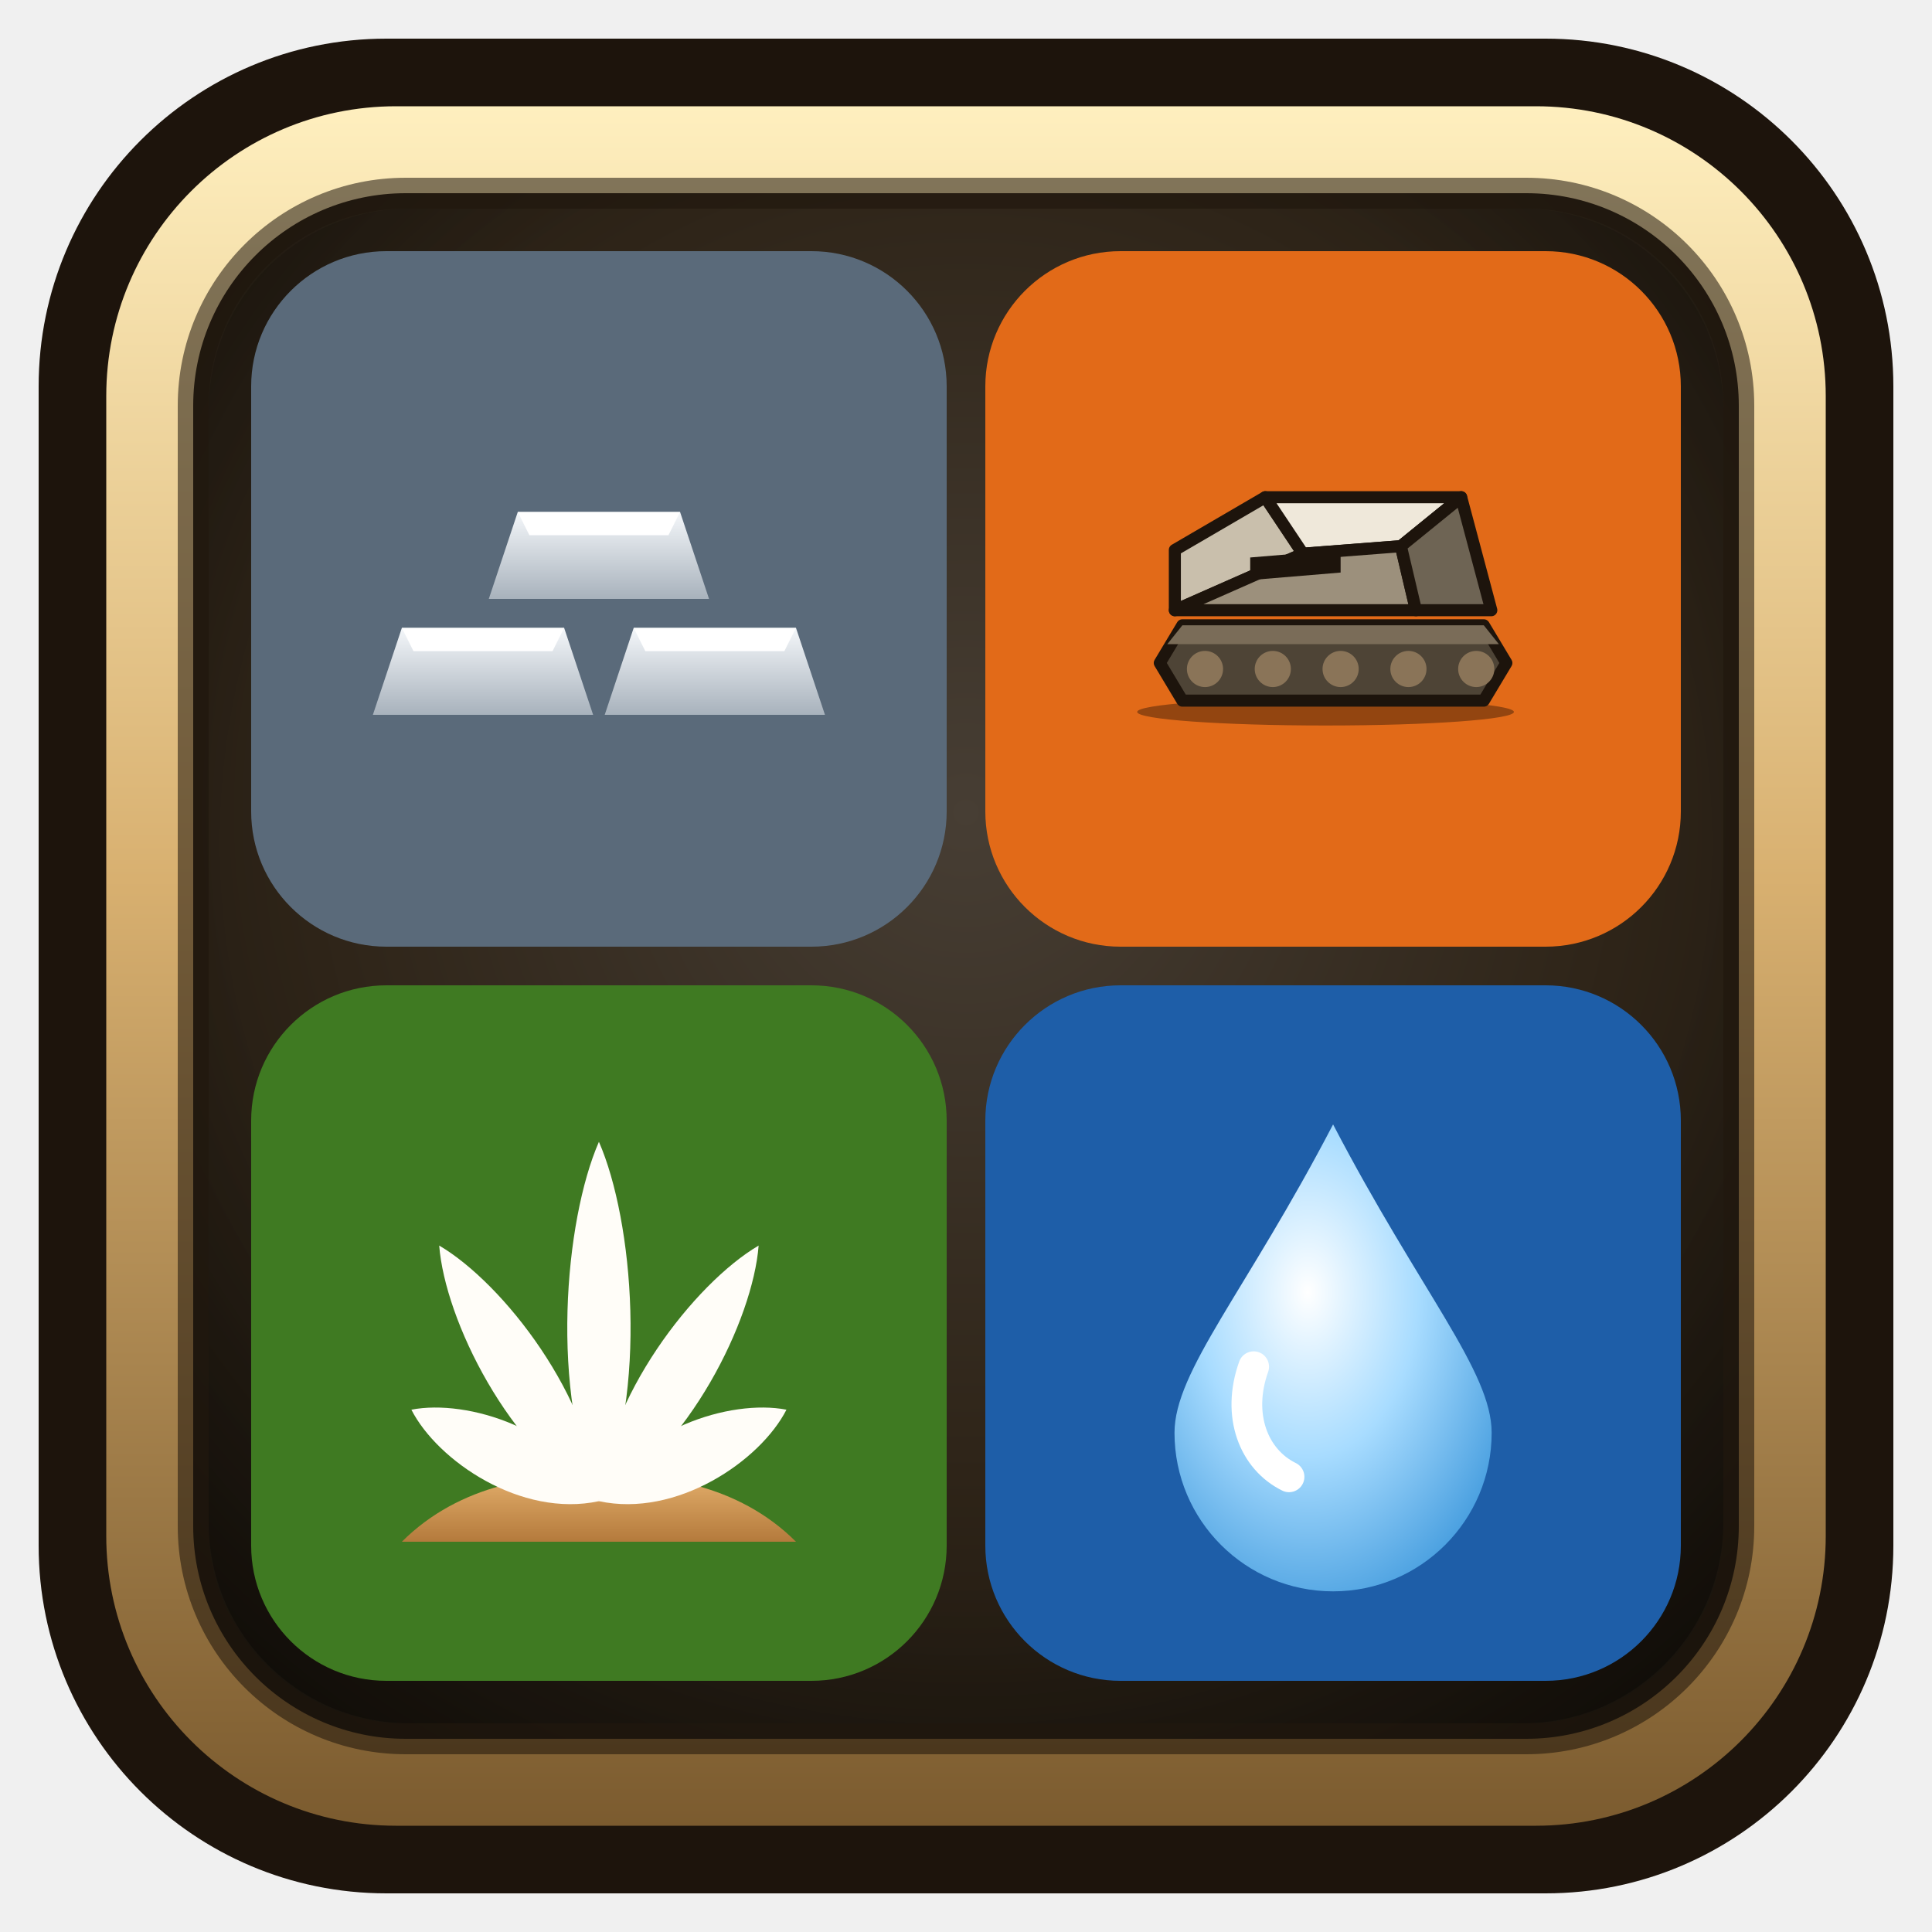
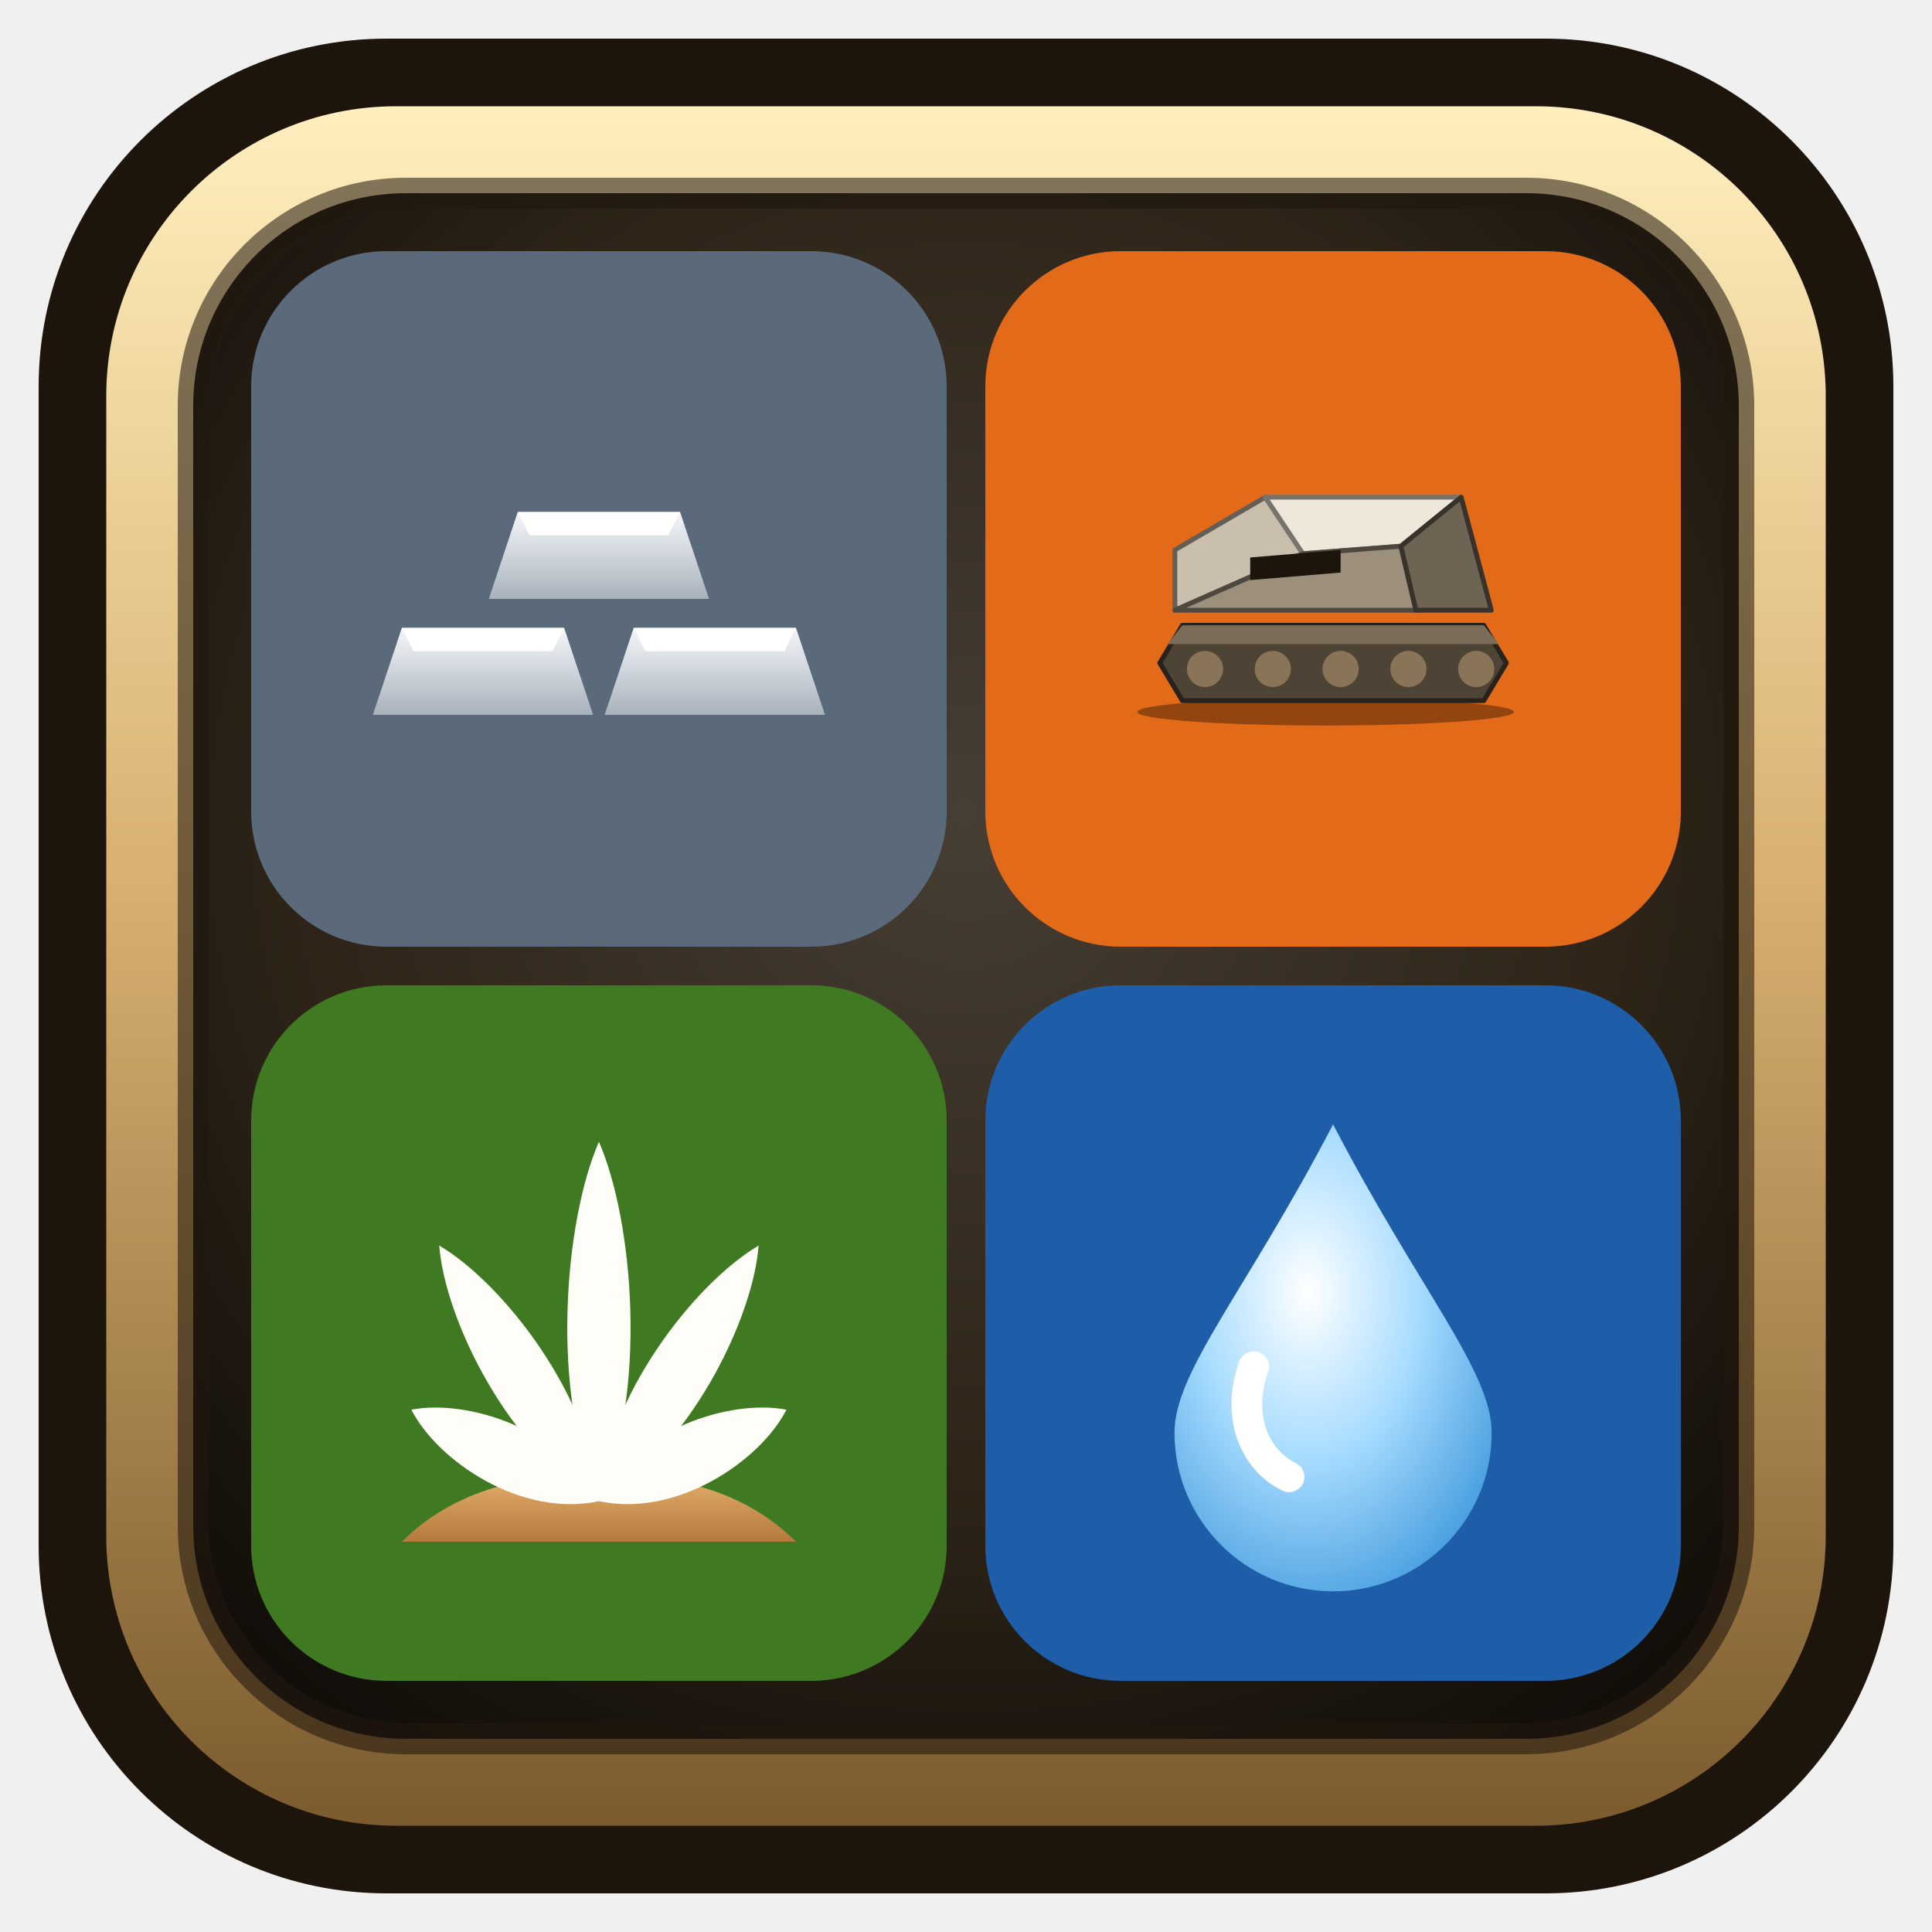
<svg xmlns="http://www.w3.org/2000/svg" viewBox="0 0 100 100" width="100" height="100">
  <defs>
    <linearGradient id="p0" x1="0" y1="0" x2="0" y2="1">
      <stop offset="0.00" stop-color="#e2ad6a" />
      <stop offset="1.00" stop-color="#b47a3c" />
    </linearGradient>
    <radialGradient id="p1" cx="42%" cy="36%" r="70%">
      <stop offset="0.00" stop-color="#ffffff" />
      <stop offset="0.50" stop-color="#a8dcff" />
      <stop offset="1.00" stop-color="#4aa0e0" />
    </radialGradient>
  </defs>
  <g transform="translate(0.0,0.0) scale(1)">
    <defs>
      <radialGradient id="res-any-standard-face" cx=".5" cy=".4" r=".72">
        <stop offset="0" stop-color="#473e34" />
        <stop offset=".6" stop-color="#2e2418" />
        <stop offset="1" stop-color="#19140d" />
      </radialGradient>
      <linearGradient id="res-any-standard-rim" x1="0" y1="0" x2="0" y2="1">
        <stop offset="0" stop-color="#fff0c0" />
        <stop offset=".45" stop-color="#d8b070" />
        <stop offset="1" stop-color="#7a5a2e" />
      </linearGradient>
      <radialGradient id="res-any-standard-inner" cx=".5" cy=".42" r=".7">
        <stop offset=".68" stop-color="#000" stop-opacity="0" />
        <stop offset="1" stop-color="#000" stop-opacity=".3" />
      </radialGradient>
    </defs>
    <rect x="2" y="2" width="96" height="96" rx="18" fill="#1d140c" />
    <rect x="5.5" y="5.5" width="89" height="89" rx="15" fill="url(#res-any-standard-rim)" />
    <rect x="10" y="10" width="80" height="80" rx="11" fill="url(#res-any-standard-face)" stroke="#1d140c" stroke-opacity=".55" stroke-width="1.6" />
    <rect x="10.8" y="10.8" width="78.4" height="78.4" rx="10.4" fill="url(#res-any-standard-inner)" />
    <rect x="13" y="13" width="36" height="36" rx="7" fill="#5a6a7a" />
    <g transform="translate(16 16) scale(.3)">
      <defs>
        <linearGradient id="as-pl-front" x1="0" y1="0" x2="0" y2="1">
          <stop offset="0" stop-color="#f4f7fa" />
          <stop offset="1" stop-color="#a8b2bc" />
        </linearGradient>
      </defs>
      <path d="M11 70L16 55H44L49 70Z" fill="url(#as-pl-front)" />
      <path d="M16 55H44L42 59H18Z" fill="#ffffff" />
      <path d="M51 70L56 55H84L89 70Z" fill="url(#as-pl-front)" />
      <path d="M56 55H84L82 59H58Z" fill="#ffffff" />
      <path d="M31 50L36 35H64L69 50Z" fill="url(#as-pl-front)" />
      <path d="M36 35H64L62 39H38Z" fill="#ffffff" />
    </g>
    <rect x="51" y="13" width="36" height="36" rx="7" fill="#e26a18" />
    <g transform="translate(54 16) scale(.3)">
      <g transform="translate(50 50) scale(1.3) translate(-51 -56)">
        <ellipse cx="50" cy="71" rx="25" ry="1.8" fill="#000" opacity=".35" />
-         <polygon points="30,57.5 30,49.5 42,42.5 47,50" fill="#c9bfac" stroke="#1d140c" stroke-width="1.6" stroke-linejoin="round" />
-         <polygon points="42,42.5 68,42.5 60,49 47,50" fill="#efe8da" stroke="#1d140c" stroke-width="1.6" stroke-linejoin="round" />
-         <polygon points="47,50 60,49 62,57.5 30,57.5" fill="#9c907c" stroke="#1d140c" stroke-width="1.6" stroke-linejoin="round" />
-         <polygon points="60,49 68,42.5 72,57.5 62,57.5" fill="#6e6454" stroke="#1d140c" stroke-width="1.6" stroke-linejoin="round" />
+         <polygon points="30,57.5 30,49.5 42,42.5 47,50" fill="#c9bfac" stroke="#645f56" stroke-width="0.64" stroke-linejoin="round" />
+         <polygon points="42,42.5 68,42.5 60,49 47,50" fill="#efe8da" stroke="#77746d" stroke-width="0.64" stroke-linejoin="round" />
+         <polygon points="47,50 60,49 62,57.5 30,57.5" fill="#9c907c" stroke="#4e483e" stroke-width="0.64" stroke-linejoin="round" />
+         <polygon points="60,49 68,42.5 72,57.5 62,57.5" fill="#6e6454" stroke="#37322a" stroke-width="0.64" stroke-linejoin="round" />
        <polygon points="40,50.5 52,49.5 52,52.5 40,53.5" fill="#1d140c" />
-         <polygon points="28,64.5 31,59.5 71,59.5 74,64.5 71,69.5 31,69.5" fill="#4e4436" stroke="#1d140c" stroke-width="1.6" stroke-linejoin="round" />
+         <polygon points="28,64.5 31,59.5 71,59.5 74,64.5 71,69.5 31,69.5" fill="#4e4436" stroke="#27221b" stroke-width="0.64" stroke-linejoin="round" />
        <polygon points="31,59.5 71,59.5 73,62 29,62" fill="#7a6c58" />
        <circle cx="34" cy="65.3" r="2.4" fill="#8a7458" />
        <circle cx="43" cy="65.3" r="2.4" fill="#8a7458" />
        <circle cx="52" cy="65.3" r="2.4" fill="#8a7458" />
        <circle cx="61" cy="65.3" r="2.4" fill="#8a7458" />
        <circle cx="70" cy="65.3" r="2.4" fill="#8a7458" />
      </g>
    </g>
    <rect x="13" y="51" width="36" height="36" rx="7" fill="#3f7a22" />
    <g transform="translate(16 54) scale(.3)">
      <path d="M16 86C26 76 40 74 50 75C60 74 74 76 84 86Z" fill="url(#p0)" />
      <path transform="translate(50 79) rotate(-64)" d="M0 0C8.5 -10.8 5.95 -28.1 0 -36C-5.95 -28.1 -8.5 -10.8 0 0Z" fill="#fffdf8" />
      <path transform="translate(50 79) rotate(-32)" d="M0 0C8.5 -15.6 5.95 -40.6 0 -52C-5.95 -40.6 -8.5 -15.6 0 0Z" fill="#fffdf8" />
      <path transform="translate(50 79) rotate(0)" d="M0 0C8.5 -18.6 5.95 -48.4 0 -62C-5.95 -48.4 -8.5 -18.6 0 0Z" fill="#fffdf8" />
      <path transform="translate(50 79) rotate(32)" d="M0 0C8.5 -15.6 5.95 -40.6 0 -52C-5.95 -40.6 -8.5 -15.6 0 0Z" fill="#fffdf8" />
      <path transform="translate(50 79) rotate(64)" d="M0 0C8.5 -10.8 5.95 -28.1 0 -36C-5.95 -28.1 -8.5 -10.8 0 0Z" fill="#fffdf8" />
    </g>
    <rect x="51" y="51" width="36" height="36" rx="7" fill="#1e5ea8" />
    <g transform="translate(54 54) scale(.3)">
      <path d="M50 14.0C65.048 42.88 77.36 56.56 77.36 67.2A27.36 27.36 0 0 1 22.64 67.2C22.64 56.56 34.952 42.88 50 14.0Z" fill="url(#p1)" stroke-linejoin="round" stroke-linecap="round" />
      <path d="M36.3 55.8C33.3 64.2 36.3 71.8 42.4 74.8" fill="none" stroke="#ffffff" stroke-width="5.3" stroke-linecap="round" />
    </g>
  </g>
</svg>
